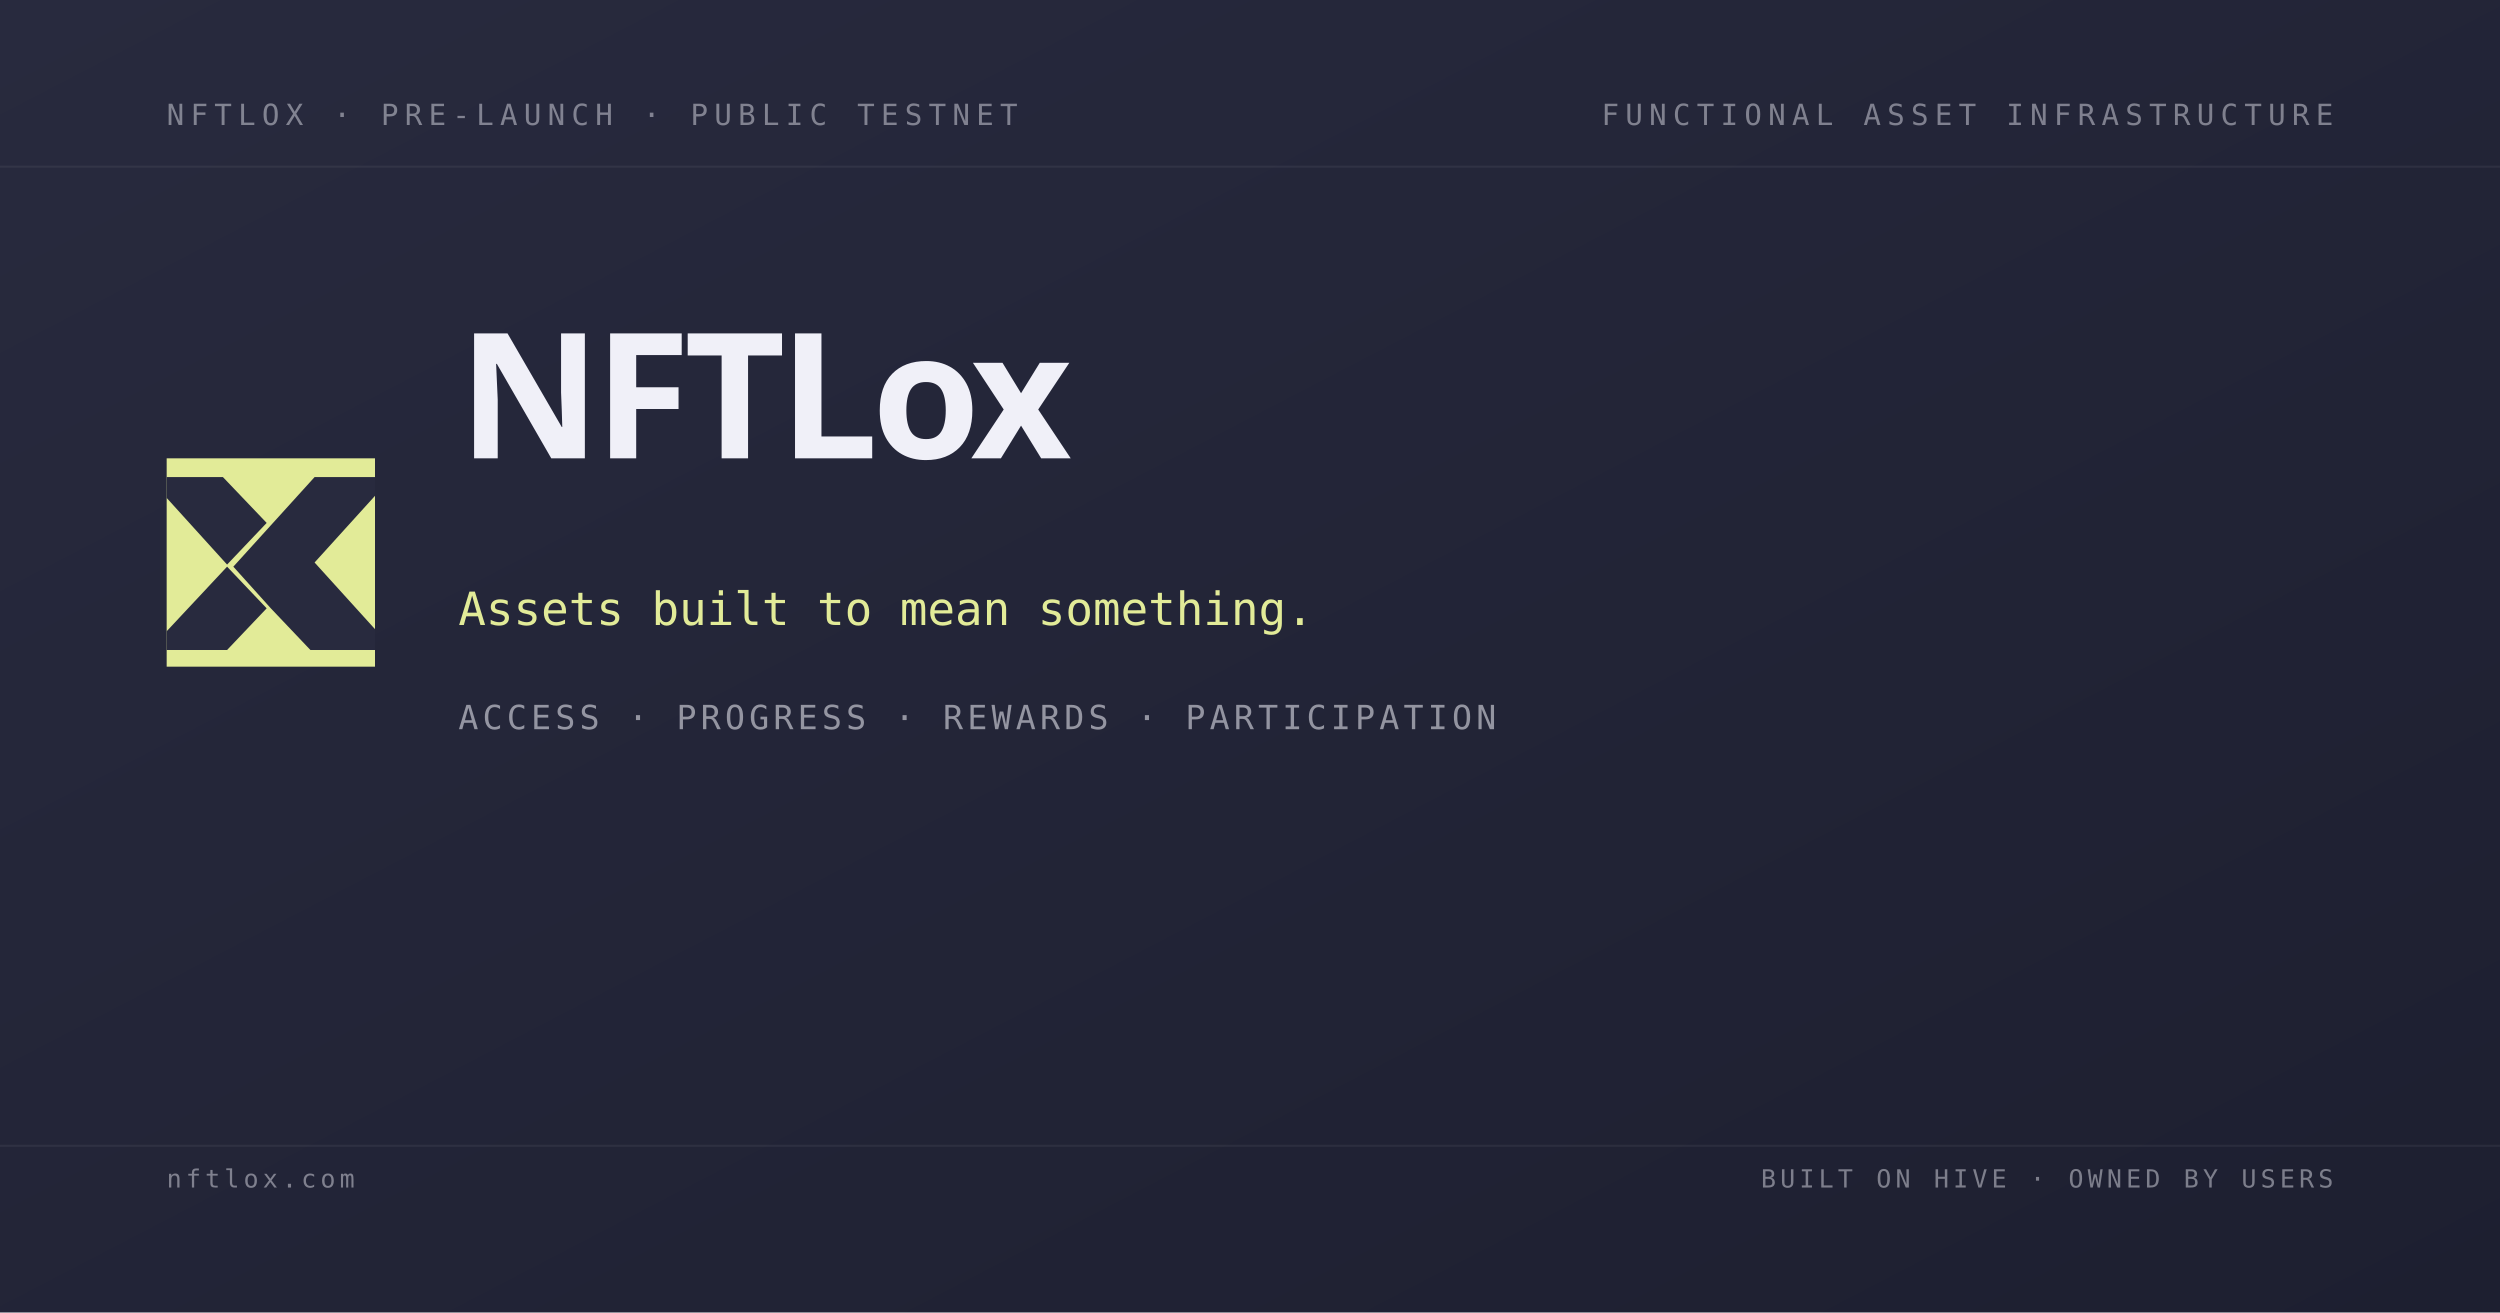
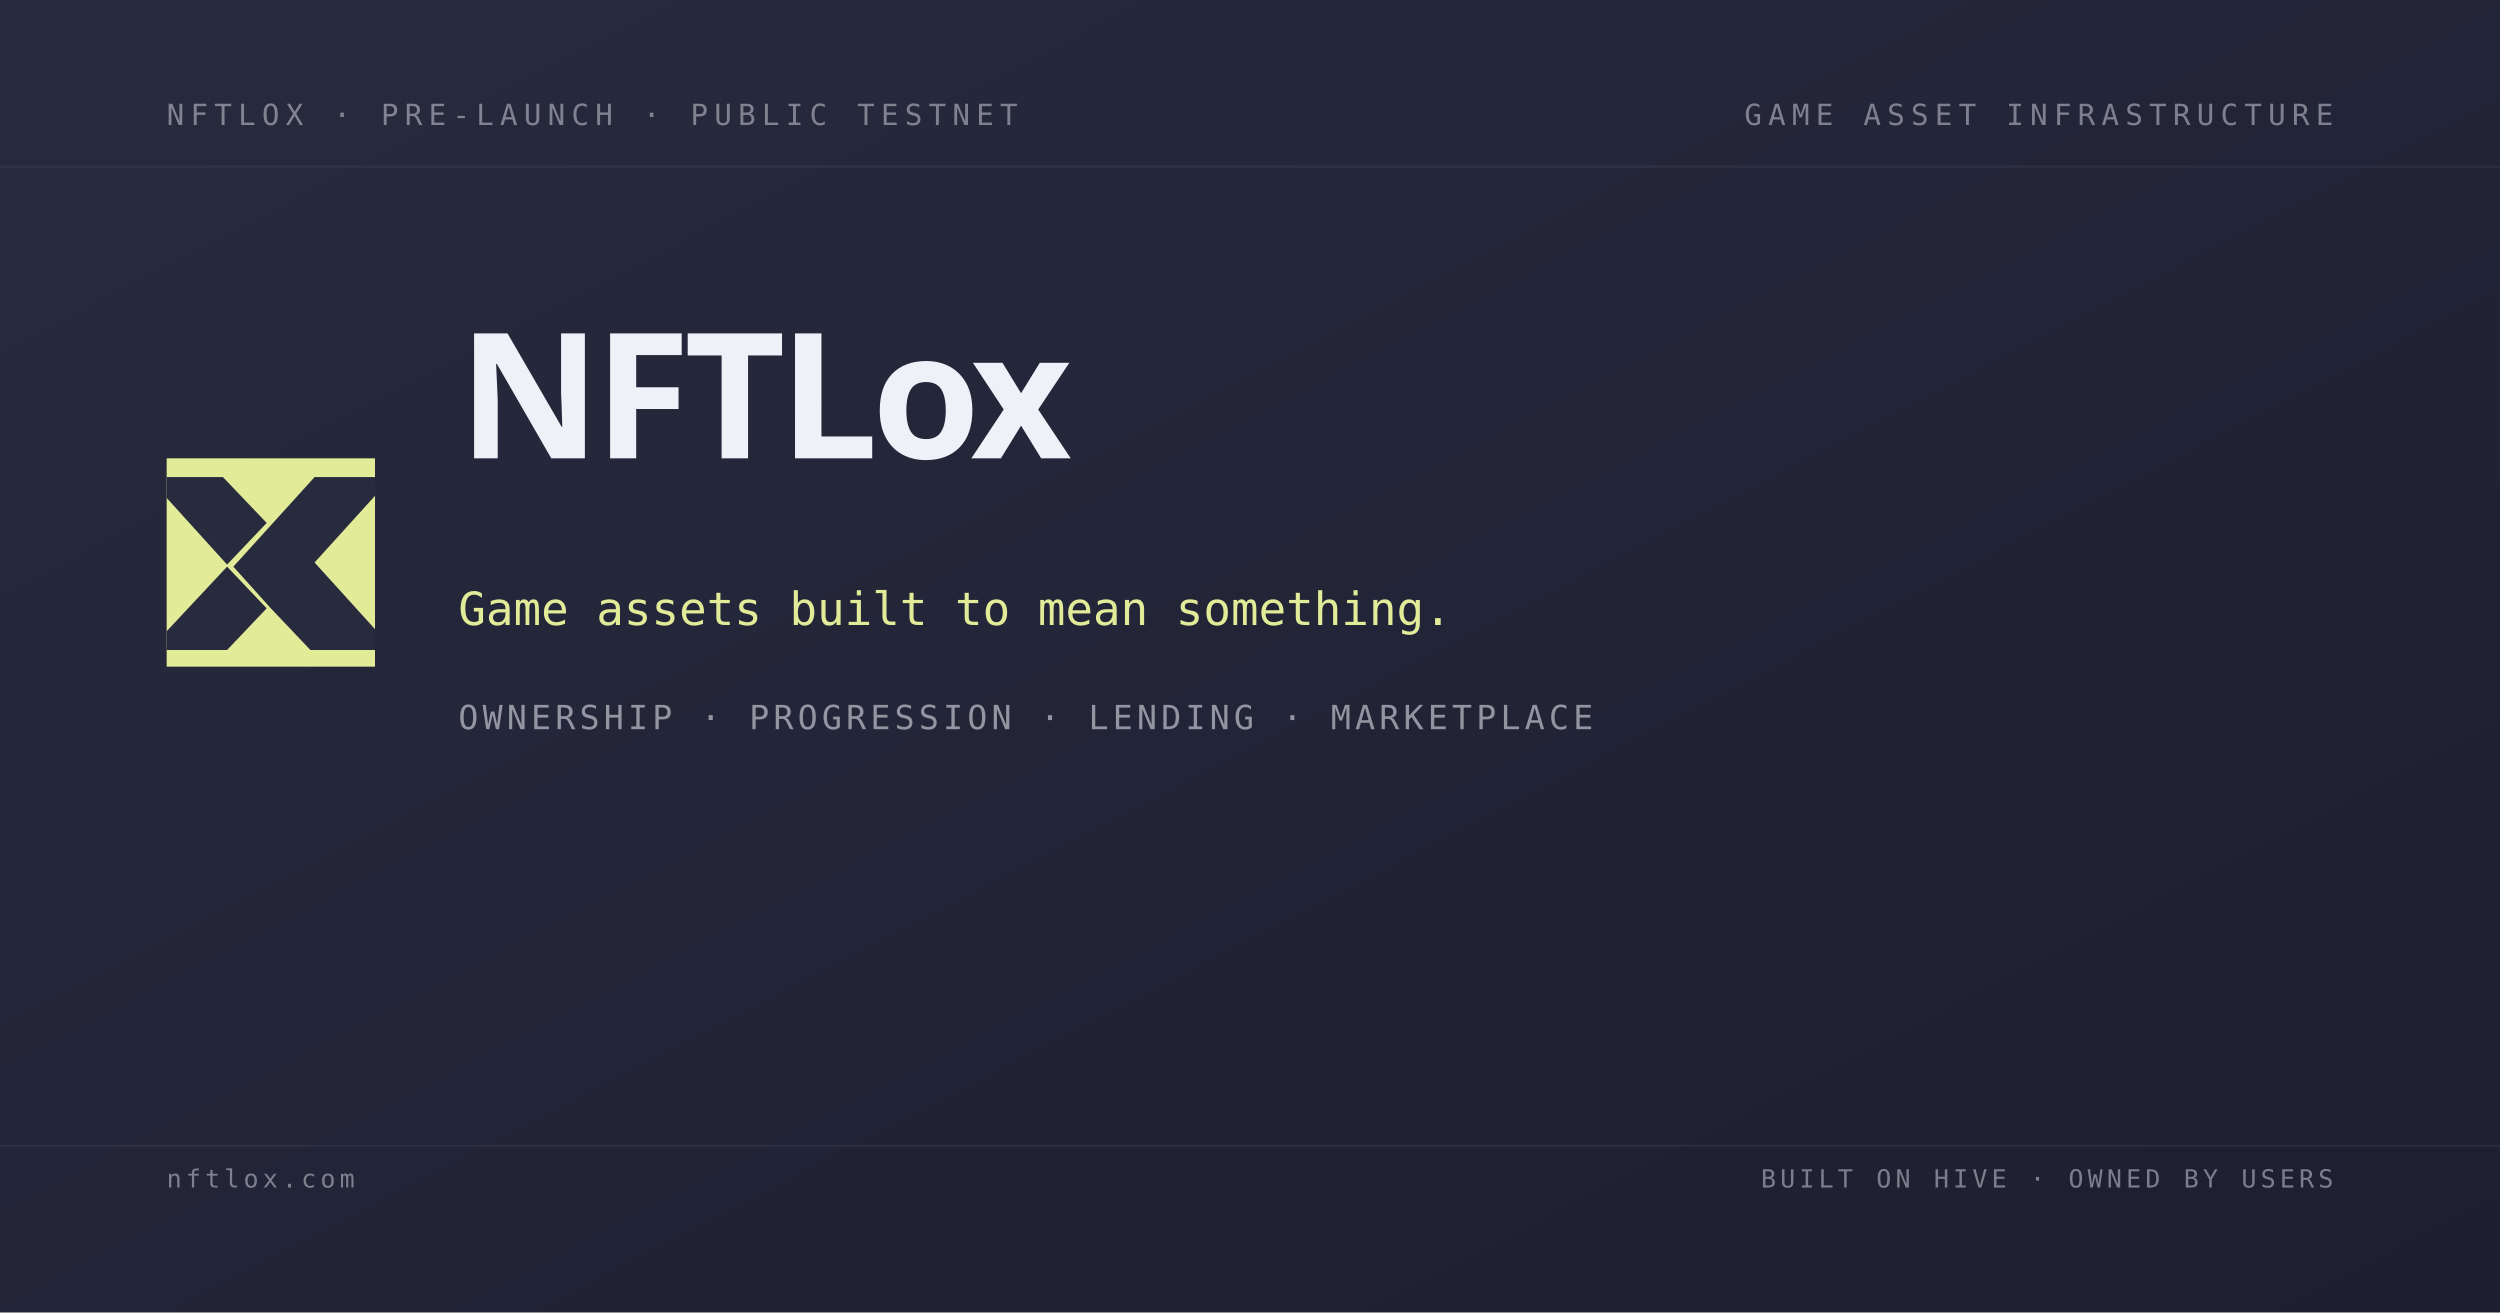
<svg xmlns="http://www.w3.org/2000/svg" viewBox="0 0 1200 630" width="1200" height="630">
  <defs>
    <linearGradient id="bg" x1="0" y1="0" x2="1" y2="1">
      <stop offset="0%" stop-color="#282a3e" />
      <stop offset="100%" stop-color="#1d1f30" />
    </linearGradient>
  </defs>
  <rect width="1200" height="630" fill="url(#bg)" />
  <g stroke="#f0f0f8" stroke-opacity="0.06" stroke-width="1" fill="none">
    <line x1="0" y1="80" x2="1200" y2="80" />
    <line x1="0" y1="550" x2="1200" y2="550" />
  </g>
  <g font-family="JetBrains Mono, monospace" font-size="14" letter-spacing="3" fill="#f0f0f8" opacity="0.45">
    <text x="80" y="60">NFTLOX · PRE-LAUNCH · PUBLIC TESTNET</text>
-     <text x="1120" y="60" text-anchor="end">FUNCTIONAL ASSET INFRASTRUCTURE</text>
+     <text x="1120" y="60" text-anchor="end">GAME ASSET INFRASTRUCTURE</text>
  </g>
  <g transform="translate(80, 220)">
    <rect width="100" height="100" fill="#e2eb98" />
    <g fill="#282a3e">
      <polygon points="48,31 29,51 0,19 0,9 27,9 48,31" />
      <polygon points="48,72 29,92 0,92 0,83 29,52 48,72" />
      <polygon points="100,18 71,50 100,82 100,92 69,92 50,72 32,52 71,9 100,9 100,18" />
    </g>
  </g>
  <g transform="translate(220, 220)">
    <text font-family="Space Grotesk, sans-serif" font-size="84" font-weight="700" letter-spacing="-3" fill="#f0f0f8">
			NFTLox
		</text>
    <text y="80" font-family="JetBrains Mono, monospace" font-size="22" fill="#e2eb98">
- 				Assets built to mean something.
+ 				Game assets built to mean something.
		</text>
    <text y="130" font-family="JetBrains Mono, monospace" font-size="16" letter-spacing="2" fill="#f0f0f8" opacity="0.55">
- 			ACCESS · PROGRESS · REWARDS · PARTICIPATION
+ 			OWNERSHIP · PROGRESSION · LENDING · MARKETPLACE
		</text>
  </g>
  <g font-family="JetBrains Mono, monospace" font-size="12" letter-spacing="2" fill="#f0f0f8" opacity="0.45">
    <text x="80" y="570">nftlox.com</text>
    <text x="1120" y="570" text-anchor="end">BUILT ON HIVE · OWNED BY USERS</text>
  </g>
</svg>
